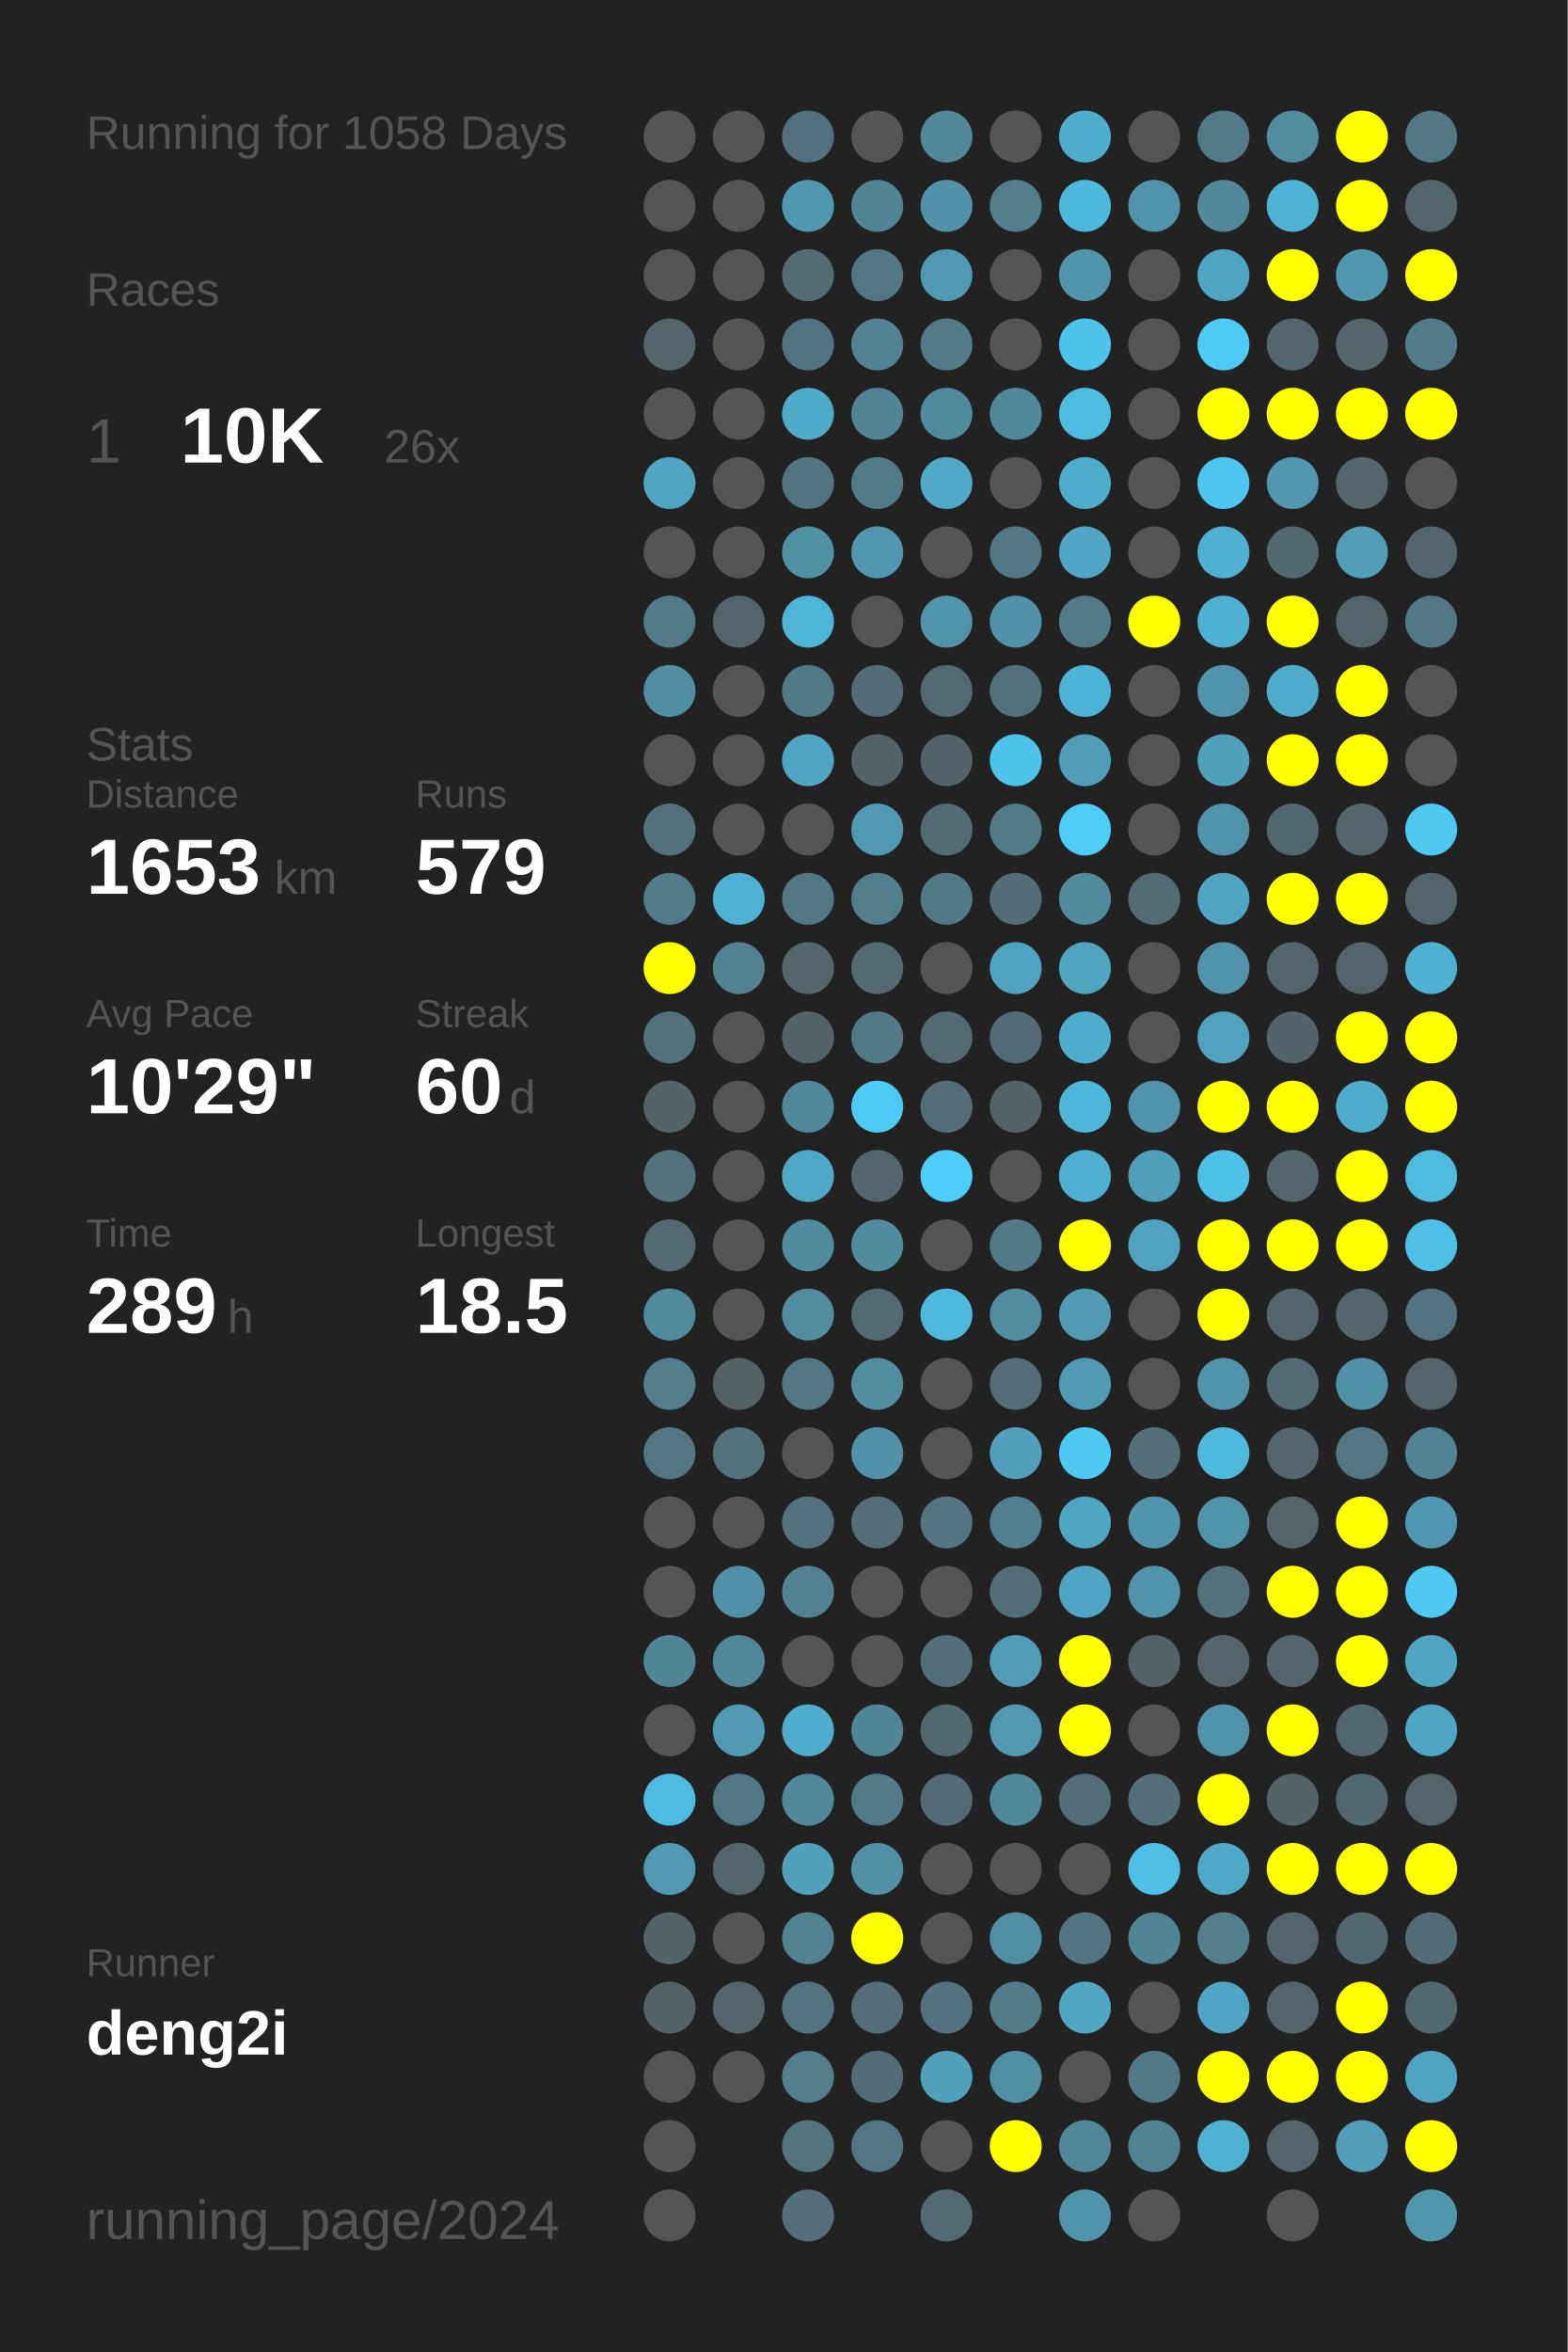
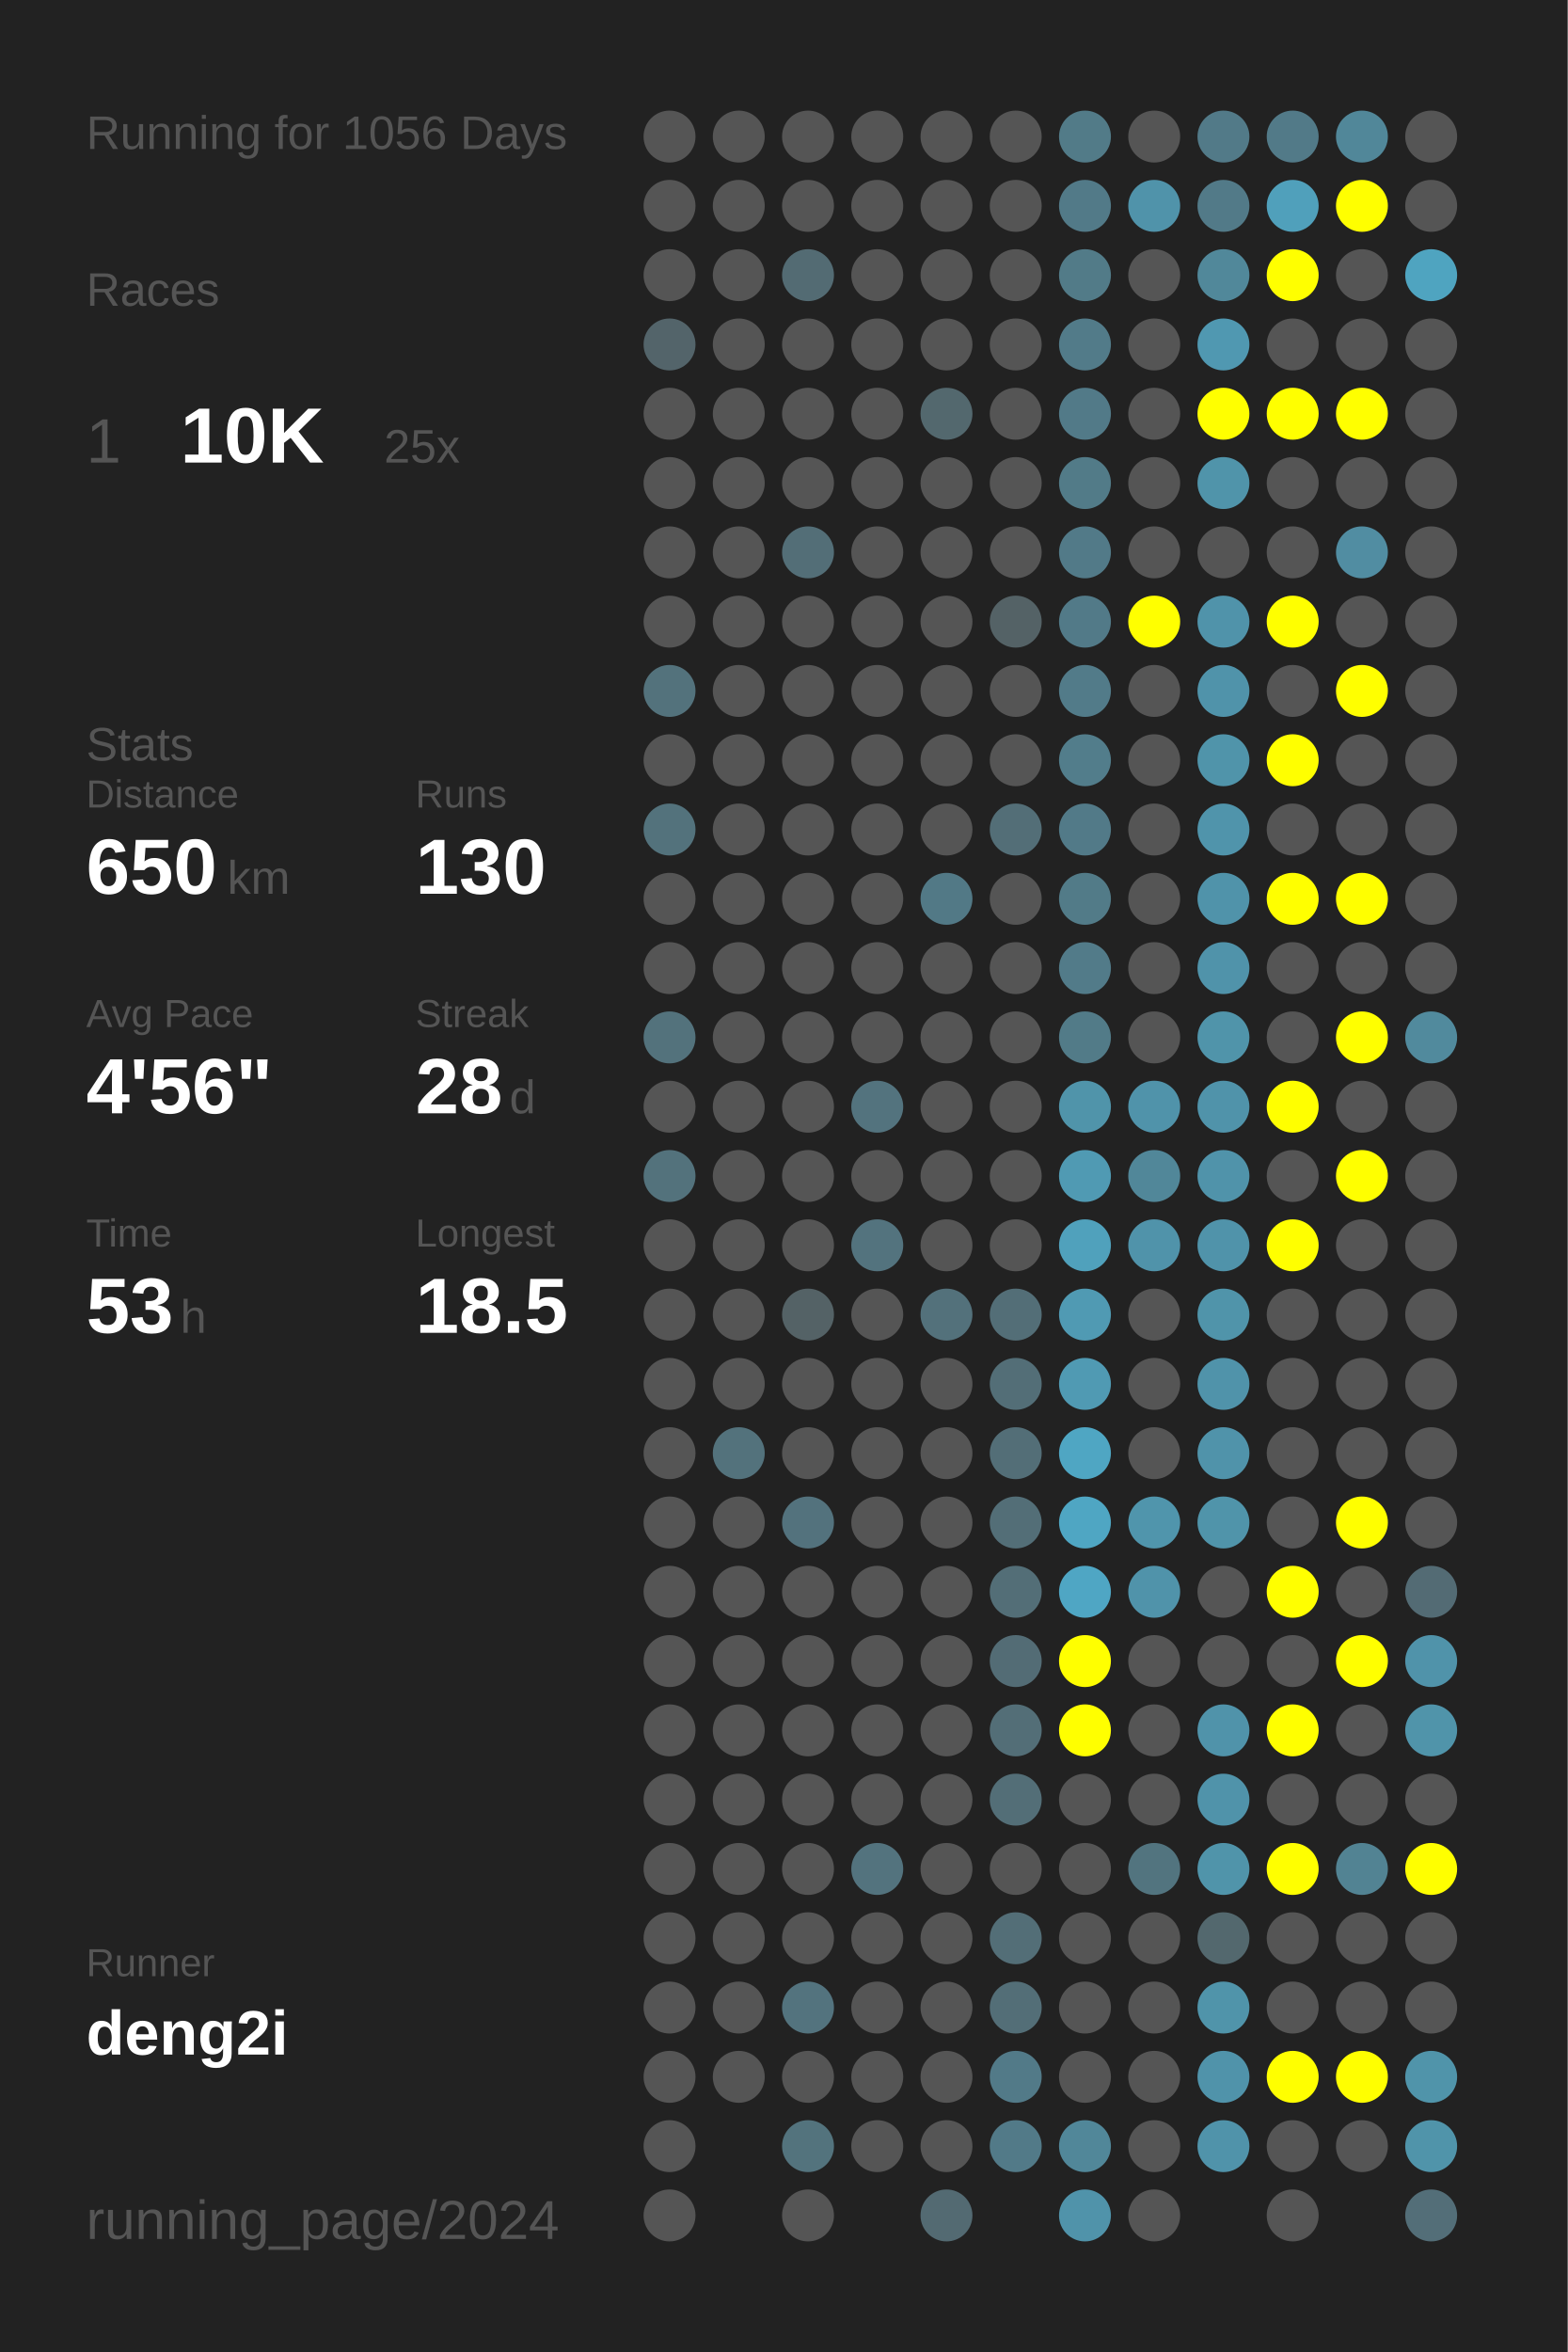
<svg xmlns="http://www.w3.org/2000/svg" baseProfile="full" height="300mm" version="1.1" viewBox="0,0,200,300" width="200mm">
  <defs />
  <rect fill="#222222" height="300" width="200" x="0" y="0" />
-   <text fill="#555555" style="font-size:6px; font-family:Arial;" x="11" y="19">Running for 1058 Days</text>
+   <text fill="#555555" style="font-size:6px; font-family:Arial;" x="11" y="19">Running for 1056 Days</text>
  <text fill="#555555" style="font-size:6px; font-family:Arial;" x="11" y="39">Races</text>
  <text fill="#555555" style="font-size:8px; font-family:Arial;" x="11" y="59">1</text>
  <text fill="#FFFFFF" style="font-size:10px; font-family:Arial; font-weight:bold;" x="23" y="59">10K</text>
-   <text fill="#555555" style="font-size:6px; font-family:Arial;" x="49" y="59">26x</text>
+   <text fill="#555555" style="font-size:6px; font-family:Arial;" x="49" y="59">25x</text>
  <text fill="#555555" style="font-size:6px; font-family:Arial;" x="11" y="97">Stats</text>
  <text fill="#555555" style="font-size:5px; font-family:Arial;" x="11" y="103">Distance</text>
-   <text fill="#FFFFFF" style="font-size:10px; font-family:Arial; font-weight:bold;" x="11" y="114">1653</text>
-   <text fill="#555555" style="font-size:6px; font-family:Arial;" x="35" y="114">km</text>
+   <text fill="#FFFFFF" style="font-size:10px; font-family:Arial; font-weight:bold;" x="11" y="114">650</text>
+   <text fill="#555555" style="font-size:6px; font-family:Arial;" x="29" y="114">km</text>
  <text fill="#555555" style="font-size:5px; font-family:Arial;" x="53" y="103">Runs</text>
-   <text fill="#FFFFFF" style="font-size:10px; font-family:Arial; font-weight:bold;" x="53" y="114">579</text>
+   <text fill="#FFFFFF" style="font-size:10px; font-family:Arial; font-weight:bold;" x="53" y="114">130</text>
  <text fill="#555555" style="font-size:5px; font-family:Arial;" x="11" y="131">Avg Pace</text>
-   <text fill="#FFFFFF" style="font-size:10px; font-family:Arial; font-weight:bold;" x="11" y="142">10'29"</text>
+   <text fill="#FFFFFF" style="font-size:10px; font-family:Arial; font-weight:bold;" x="11" y="142">4'56"</text>
  <text fill="#555555" style="font-size:5px; font-family:Arial;" x="53" y="131">Streak</text>
-   <text fill="#FFFFFF" style="font-size:10px; font-family:Arial; font-weight:bold;" x="53" y="142">60</text>
+   <text fill="#FFFFFF" style="font-size:10px; font-family:Arial; font-weight:bold;" x="53" y="142">28</text>
  <text fill="#555555" style="font-size:6px; font-family:Arial;" x="65" y="142">d</text>
  <text fill="#555555" style="font-size:5px; font-family:Arial;" x="11" y="159">Time</text>
-   <text fill="#FFFFFF" style="font-size:10px; font-family:Arial; font-weight:bold;" x="11" y="170">289</text>
-   <text fill="#555555" style="font-size:6px; font-family:Arial;" x="29" y="170">h</text>
+   <text fill="#FFFFFF" style="font-size:10px; font-family:Arial; font-weight:bold;" x="11" y="170">53</text>
+   <text fill="#555555" style="font-size:6px; font-family:Arial;" x="23" y="170">h</text>
  <text fill="#555555" style="font-size:5px; font-family:Arial;" x="53" y="159">Longest</text>
  <text fill="#FFFFFF" style="font-size:10px; font-family:Arial; font-weight:bold;" x="53" y="170">18.5</text>
  <text fill="#555555" style="font-size:5px; font-family:Arial;" x="11" y="252.065">Runner</text>
  <text fill="#FFFFFF" style="font-size:8px; font-family:Arial; font-weight:bold;" x="11" y="262.065">deng2i</text>
  <text fill="#555555" style="font-size:7px; font-family:Arial;" x="11" y="285.581">running_page/2024</text>
  <circle cx="85.417" cy="17.419" fill="#555555" r="3.312" />
  <circle cx="85.417" cy="26.258" fill="#555555" r="3.312" />
  <circle cx="85.417" cy="35.097" fill="#555555" r="3.312" />
  <circle cx="85.417" cy="43.935" fill="#53646a" r="3.312" />
  <circle cx="85.417" cy="52.774" fill="#555555" r="3.312" />
-   <circle cx="85.417" cy="61.613" fill="#4fa5c2" r="3.312" />
+   <circle cx="85.417" cy="61.613" fill="#555555" r="3.312" />
  <circle cx="85.417" cy="70.452" fill="#555555" r="3.312" />
-   <circle cx="85.417" cy="79.29" fill="#527a88" r="3.312" />
-   <circle cx="85.417" cy="88.129" fill="#518ea3" r="3.312" />
+   <circle cx="85.417" cy="79.29" fill="#555555" r="3.312" />
+   <circle cx="85.417" cy="88.129" fill="#53727c" r="3.312" />
  <circle cx="85.417" cy="96.968" fill="#555555" r="3.312" />
  <circle cx="85.417" cy="105.806" fill="#53727c" r="3.312" />
-   <circle cx="85.417" cy="114.645" fill="#527c8a" r="3.312" />
-   <circle cx="85.417" cy="123.484" fill="#FFFF00" r="3.312" />
+   <circle cx="85.417" cy="114.645" fill="#555555" r="3.312" />
+   <circle cx="85.417" cy="123.484" fill="#555555" r="3.312" />
  <circle cx="85.417" cy="132.323" fill="#53727c" r="3.312" />
-   <circle cx="85.417" cy="141.161" fill="#546368" r="3.312" />
+   <circle cx="85.417" cy="141.161" fill="#555555" r="3.312" />
  <circle cx="85.417" cy="150" fill="#53727c" r="3.312" />
-   <circle cx="85.417" cy="158.839" fill="#536a71" r="3.312" />
-   <circle cx="85.417" cy="167.677" fill="#518a9d" r="3.312" />
-   <circle cx="85.417" cy="176.516" fill="#527d8c" r="3.312" />
-   <circle cx="85.417" cy="185.355" fill="#527682" r="3.312" />
+   <circle cx="85.417" cy="158.839" fill="#555555" r="3.312" />
+   <circle cx="85.417" cy="167.677" fill="#555555" r="3.312" />
+   <circle cx="85.417" cy="176.516" fill="#555555" r="3.312" />
+   <circle cx="85.417" cy="185.355" fill="#555555" r="3.312" />
  <circle cx="85.417" cy="194.194" fill="#555555" r="3.312" />
  <circle cx="85.417" cy="203.032" fill="#555555" r="3.312" />
-   <circle cx="85.417" cy="211.871" fill="#518697" r="3.312" />
+   <circle cx="85.417" cy="211.871" fill="#555555" r="3.312" />
  <circle cx="85.417" cy="220.71" fill="#555555" r="3.312" />
-   <circle cx="85.417" cy="229.548" fill="#4ebce2" r="3.312" />
-   <circle cx="85.417" cy="238.387" fill="#5099b2" r="3.312" />
-   <circle cx="85.417" cy="247.226" fill="#546368" r="3.312" />
-   <circle cx="85.417" cy="256.065" fill="#546368" r="3.312" />
+   <circle cx="85.417" cy="229.548" fill="#555555" r="3.312" />
+   <circle cx="85.417" cy="238.387" fill="#555555" r="3.312" />
+   <circle cx="85.417" cy="247.226" fill="#555555" r="3.312" />
+   <circle cx="85.417" cy="256.065" fill="#555555" r="3.312" />
  <circle cx="85.417" cy="264.903" fill="#555555" r="3.312" />
  <circle cx="85.417" cy="273.742" fill="#555555" r="3.312" />
  <circle cx="85.417" cy="282.581" fill="#555555" r="3.312" />
  <circle cx="94.25" cy="17.419" fill="#555555" r="3.312" />
  <circle cx="94.25" cy="26.258" fill="#555555" r="3.312" />
  <circle cx="94.25" cy="35.097" fill="#555555" r="3.312" />
  <circle cx="94.25" cy="43.935" fill="#555555" r="3.312" />
  <circle cx="94.25" cy="52.774" fill="#555555" r="3.312" />
  <circle cx="94.25" cy="61.613" fill="#555555" r="3.312" />
  <circle cx="94.25" cy="70.452" fill="#555555" r="3.312" />
-   <circle cx="94.25" cy="79.29" fill="#53656b" r="3.312" />
+   <circle cx="94.25" cy="79.29" fill="#555555" r="3.312" />
  <circle cx="94.25" cy="88.129" fill="#555555" r="3.312" />
  <circle cx="94.25" cy="96.968" fill="#555555" r="3.312" />
  <circle cx="94.25" cy="105.806" fill="#555555" r="3.312" />
-   <circle cx="94.25" cy="114.645" fill="#4fb2d4" r="3.312" />
-   <circle cx="94.25" cy="123.484" fill="#528292" r="3.312" />
+   <circle cx="94.25" cy="114.645" fill="#555555" r="3.312" />
+   <circle cx="94.25" cy="123.484" fill="#555555" r="3.312" />
  <circle cx="94.25" cy="132.323" fill="#555555" r="3.312" />
  <circle cx="94.25" cy="141.161" fill="#555555" r="3.312" />
  <circle cx="94.25" cy="150" fill="#555555" r="3.312" />
  <circle cx="94.25" cy="158.839" fill="#555555" r="3.312" />
  <circle cx="94.25" cy="167.677" fill="#555555" r="3.312" />
-   <circle cx="94.25" cy="176.516" fill="#546266" r="3.312" />
+   <circle cx="94.25" cy="176.516" fill="#555555" r="3.312" />
  <circle cx="94.25" cy="185.355" fill="#53727c" r="3.312" />
  <circle cx="94.25" cy="194.194" fill="#555555" r="3.312" />
-   <circle cx="94.25" cy="203.032" fill="#5191a7" r="3.312" />
-   <circle cx="94.25" cy="211.871" fill="#51879a" r="3.312" />
-   <circle cx="94.25" cy="220.71" fill="#509ab3" r="3.312" />
-   <circle cx="94.25" cy="229.548" fill="#527885" r="3.312" />
-   <circle cx="94.25" cy="238.387" fill="#53666c" r="3.312" />
+   <circle cx="94.25" cy="203.032" fill="#555555" r="3.312" />
+   <circle cx="94.25" cy="211.871" fill="#555555" r="3.312" />
+   <circle cx="94.25" cy="220.71" fill="#555555" r="3.312" />
+   <circle cx="94.25" cy="229.548" fill="#555555" r="3.312" />
+   <circle cx="94.25" cy="238.387" fill="#555555" r="3.312" />
  <circle cx="94.25" cy="247.226" fill="#555555" r="3.312" />
-   <circle cx="94.25" cy="256.065" fill="#53656b" r="3.312" />
+   <circle cx="94.25" cy="256.065" fill="#555555" r="3.312" />
  <circle cx="94.25" cy="264.903" fill="#555555" r="3.312" />
-   <circle cx="103.083" cy="17.419" fill="#53717c" r="3.312" />
-   <circle cx="103.083" cy="26.258" fill="#5098b0" r="3.312" />
+   <circle cx="103.083" cy="17.419" fill="#555555" r="3.312" />
+   <circle cx="103.083" cy="26.258" fill="#555555" r="3.312" />
  <circle cx="103.083" cy="35.097" fill="#536b73" r="3.312" />
-   <circle cx="103.083" cy="43.935" fill="#527480" r="3.312" />
-   <circle cx="103.083" cy="52.774" fill="#4fabca" r="3.312" />
-   <circle cx="103.083" cy="61.613" fill="#527580" r="3.312" />
-   <circle cx="103.083" cy="70.452" fill="#5191a6" r="3.312" />
-   <circle cx="103.083" cy="79.29" fill="#4eb5d7" r="3.312" />
-   <circle cx="103.083" cy="88.129" fill="#527986" r="3.312" />
-   <circle cx="103.083" cy="96.968" fill="#4fa5c2" r="3.312" />
+   <circle cx="103.083" cy="43.935" fill="#555555" r="3.312" />
+   <circle cx="103.083" cy="52.774" fill="#555555" r="3.312" />
+   <circle cx="103.083" cy="61.613" fill="#555555" r="3.312" />
+   <circle cx="103.083" cy="70.452" fill="#536e77" r="3.312" />
+   <circle cx="103.083" cy="79.29" fill="#555555" r="3.312" />
+   <circle cx="103.083" cy="88.129" fill="#555555" r="3.312" />
+   <circle cx="103.083" cy="96.968" fill="#555555" r="3.312" />
  <circle cx="103.083" cy="105.806" fill="#555555" r="3.312" />
-   <circle cx="103.083" cy="114.645" fill="#527884" r="3.312" />
-   <circle cx="103.083" cy="123.484" fill="#53666c" r="3.312" />
-   <circle cx="103.083" cy="132.323" fill="#546368" r="3.312" />
-   <circle cx="103.083" cy="141.161" fill="#51889a" r="3.312" />
-   <circle cx="103.083" cy="150" fill="#4fa8c6" r="3.312" />
-   <circle cx="103.083" cy="158.839" fill="#518b9f" r="3.312" />
-   <circle cx="103.083" cy="167.677" fill="#518ca0" r="3.312" />
-   <circle cx="103.083" cy="176.516" fill="#527885" r="3.312" />
+   <circle cx="103.083" cy="114.645" fill="#555555" r="3.312" />
+   <circle cx="103.083" cy="123.484" fill="#555555" r="3.312" />
+   <circle cx="103.083" cy="132.323" fill="#555555" r="3.312" />
+   <circle cx="103.083" cy="141.161" fill="#555555" r="3.312" />
+   <circle cx="103.083" cy="150" fill="#555555" r="3.312" />
+   <circle cx="103.083" cy="158.839" fill="#555555" r="3.312" />
+   <circle cx="103.083" cy="167.677" fill="#546266" r="3.312" />
+   <circle cx="103.083" cy="176.516" fill="#555555" r="3.312" />
  <circle cx="103.083" cy="185.355" fill="#555555" r="3.312" />
  <circle cx="103.083" cy="194.194" fill="#53727d" r="3.312" />
-   <circle cx="103.083" cy="203.032" fill="#528292" r="3.312" />
+   <circle cx="103.083" cy="203.032" fill="#555555" r="3.312" />
  <circle cx="103.083" cy="211.871" fill="#555555" r="3.312" />
-   <circle cx="103.083" cy="220.71" fill="#4fadcd" r="3.312" />
-   <circle cx="103.083" cy="229.548" fill="#51889a" r="3.312" />
-   <circle cx="103.083" cy="238.387" fill="#50a1bc" r="3.312" />
-   <circle cx="103.083" cy="247.226" fill="#528191" r="3.312" />
+   <circle cx="103.083" cy="220.71" fill="#555555" r="3.312" />
+   <circle cx="103.083" cy="229.548" fill="#555555" r="3.312" />
+   <circle cx="103.083" cy="238.387" fill="#555555" r="3.312" />
+   <circle cx="103.083" cy="247.226" fill="#555555" r="3.312" />
  <circle cx="103.083" cy="256.065" fill="#53737e" r="3.312" />
-   <circle cx="103.083" cy="264.903" fill="#527e8d" r="3.312" />
+   <circle cx="103.083" cy="264.903" fill="#555555" r="3.312" />
  <circle cx="103.083" cy="273.742" fill="#53737d" r="3.312" />
-   <circle cx="103.083" cy="282.581" fill="#53707a" r="3.312" />
+   <circle cx="103.083" cy="282.581" fill="#555555" r="3.312" />
  <circle cx="111.917" cy="17.419" fill="#555555" r="3.312" />
-   <circle cx="111.917" cy="26.258" fill="#518495" r="3.312" />
-   <circle cx="111.917" cy="35.097" fill="#527784" r="3.312" />
-   <circle cx="111.917" cy="43.935" fill="#528293" r="3.312" />
-   <circle cx="111.917" cy="52.774" fill="#518495" r="3.312" />
-   <circle cx="111.917" cy="61.613" fill="#527b88" r="3.312" />
-   <circle cx="111.917" cy="70.452" fill="#5097af" r="3.312" />
+   <circle cx="111.917" cy="26.258" fill="#555555" r="3.312" />
+   <circle cx="111.917" cy="35.097" fill="#555555" r="3.312" />
+   <circle cx="111.917" cy="43.935" fill="#555555" r="3.312" />
+   <circle cx="111.917" cy="52.774" fill="#555555" r="3.312" />
+   <circle cx="111.917" cy="61.613" fill="#555555" r="3.312" />
+   <circle cx="111.917" cy="70.452" fill="#555555" r="3.312" />
  <circle cx="111.917" cy="79.29" fill="#555555" r="3.312" />
-   <circle cx="111.917" cy="88.129" fill="#536c75" r="3.312" />
-   <circle cx="111.917" cy="96.968" fill="#546368" r="3.312" />
-   <circle cx="111.917" cy="105.806" fill="#5099b2" r="3.312" />
-   <circle cx="111.917" cy="114.645" fill="#527d8c" r="3.312" />
-   <circle cx="111.917" cy="123.484" fill="#536a71" r="3.312" />
-   <circle cx="111.917" cy="132.323" fill="#527986" r="3.312" />
-   <circle cx="111.917" cy="141.161" fill="#4dcaf5" r="3.312" />
-   <circle cx="111.917" cy="150" fill="#53666d" r="3.312" />
-   <circle cx="111.917" cy="158.839" fill="#518b9f" r="3.312" />
-   <circle cx="111.917" cy="167.677" fill="#536a72" r="3.312" />
-   <circle cx="111.917" cy="176.516" fill="#518ea2" r="3.312" />
-   <circle cx="111.917" cy="185.355" fill="#5192a8" r="3.312" />
-   <circle cx="111.917" cy="194.194" fill="#536e77" r="3.312" />
+   <circle cx="111.917" cy="88.129" fill="#555555" r="3.312" />
+   <circle cx="111.917" cy="96.968" fill="#555555" r="3.312" />
+   <circle cx="111.917" cy="105.806" fill="#555555" r="3.312" />
+   <circle cx="111.917" cy="114.645" fill="#555555" r="3.312" />
+   <circle cx="111.917" cy="123.484" fill="#555555" r="3.312" />
+   <circle cx="111.917" cy="132.323" fill="#555555" r="3.312" />
+   <circle cx="111.917" cy="141.161" fill="#53737e" r="3.312" />
+   <circle cx="111.917" cy="150" fill="#555555" r="3.312" />
+   <circle cx="111.917" cy="158.839" fill="#53737e" r="3.312" />
+   <circle cx="111.917" cy="167.677" fill="#555555" r="3.312" />
+   <circle cx="111.917" cy="176.516" fill="#555555" r="3.312" />
+   <circle cx="111.917" cy="185.355" fill="#555555" r="3.312" />
+   <circle cx="111.917" cy="194.194" fill="#555555" r="3.312" />
  <circle cx="111.917" cy="203.032" fill="#555555" r="3.312" />
  <circle cx="111.917" cy="211.871" fill="#555555" r="3.312" />
-   <circle cx="111.917" cy="220.71" fill="#518698" r="3.312" />
-   <circle cx="111.917" cy="229.548" fill="#527a88" r="3.312" />
-   <circle cx="111.917" cy="238.387" fill="#5190a5" r="3.312" />
-   <circle cx="111.917" cy="247.226" fill="#FFFF00" r="3.312" />
-   <circle cx="111.917" cy="256.065" fill="#536e77" r="3.312" />
-   <circle cx="111.917" cy="264.903" fill="#536d76" r="3.312" />
-   <circle cx="111.917" cy="273.742" fill="#527683" r="3.312" />
-   <circle cx="120.75" cy="17.419" fill="#518799" r="3.312" />
-   <circle cx="120.75" cy="26.258" fill="#5192a8" r="3.312" />
-   <circle cx="120.75" cy="35.097" fill="#5099b2" r="3.312" />
-   <circle cx="120.75" cy="43.935" fill="#527a87" r="3.312" />
-   <circle cx="120.75" cy="52.774" fill="#518a9d" r="3.312" />
-   <circle cx="120.75" cy="61.613" fill="#4fa9c7" r="3.312" />
+   <circle cx="111.917" cy="220.71" fill="#555555" r="3.312" />
+   <circle cx="111.917" cy="229.548" fill="#555555" r="3.312" />
+   <circle cx="111.917" cy="238.387" fill="#53737e" r="3.312" />
+   <circle cx="111.917" cy="247.226" fill="#555555" r="3.312" />
+   <circle cx="111.917" cy="256.065" fill="#555555" r="3.312" />
+   <circle cx="111.917" cy="264.903" fill="#555555" r="3.312" />
+   <circle cx="111.917" cy="273.742" fill="#555555" r="3.312" />
+   <circle cx="120.75" cy="17.419" fill="#555555" r="3.312" />
+   <circle cx="120.75" cy="26.258" fill="#555555" r="3.312" />
+   <circle cx="120.75" cy="35.097" fill="#555555" r="3.312" />
+   <circle cx="120.75" cy="43.935" fill="#555555" r="3.312" />
+   <circle cx="120.75" cy="52.774" fill="#53686e" r="3.312" />
+   <circle cx="120.75" cy="61.613" fill="#555555" r="3.312" />
  <circle cx="120.75" cy="70.452" fill="#555555" r="3.312" />
-   <circle cx="120.75" cy="79.29" fill="#5094aa" r="3.312" />
-   <circle cx="120.75" cy="88.129" fill="#536a72" r="3.312" />
-   <circle cx="120.75" cy="96.968" fill="#546369" r="3.312" />
-   <circle cx="120.75" cy="105.806" fill="#536c74" r="3.312" />
+   <circle cx="120.75" cy="79.29" fill="#555555" r="3.312" />
+   <circle cx="120.75" cy="88.129" fill="#555555" r="3.312" />
+   <circle cx="120.75" cy="96.968" fill="#555555" r="3.312" />
+   <circle cx="120.75" cy="105.806" fill="#555555" r="3.312" />
  <circle cx="120.75" cy="114.645" fill="#527986" r="3.312" />
  <circle cx="120.75" cy="123.484" fill="#555555" r="3.312" />
-   <circle cx="120.75" cy="132.323" fill="#536a72" r="3.312" />
-   <circle cx="120.75" cy="141.161" fill="#536e77" r="3.312" />
-   <circle cx="120.75" cy="150" fill="#4dcdf9" r="3.312" />
+   <circle cx="120.75" cy="132.323" fill="#555555" r="3.312" />
+   <circle cx="120.75" cy="141.161" fill="#555555" r="3.312" />
+   <circle cx="120.75" cy="150" fill="#555555" r="3.312" />
  <circle cx="120.75" cy="158.839" fill="#555555" r="3.312" />
-   <circle cx="120.75" cy="167.677" fill="#4eb9dd" r="3.312" />
+   <circle cx="120.75" cy="167.677" fill="#53717b" r="3.312" />
  <circle cx="120.75" cy="176.516" fill="#555555" r="3.312" />
  <circle cx="120.75" cy="185.355" fill="#555555" r="3.312" />
-   <circle cx="120.75" cy="194.194" fill="#527580" r="3.312" />
+   <circle cx="120.75" cy="194.194" fill="#555555" r="3.312" />
  <circle cx="120.75" cy="203.032" fill="#555555" r="3.312" />
-   <circle cx="120.75" cy="211.871" fill="#53707a" r="3.312" />
-   <circle cx="120.75" cy="220.71" fill="#536970" r="3.312" />
-   <circle cx="120.75" cy="229.548" fill="#536b74" r="3.312" />
+   <circle cx="120.75" cy="211.871" fill="#555555" r="3.312" />
+   <circle cx="120.75" cy="220.71" fill="#555555" r="3.312" />
+   <circle cx="120.75" cy="229.548" fill="#555555" r="3.312" />
  <circle cx="120.75" cy="238.387" fill="#555555" r="3.312" />
  <circle cx="120.75" cy="247.226" fill="#555555" r="3.312" />
-   <circle cx="120.75" cy="256.065" fill="#53727d" r="3.312" />
-   <circle cx="120.75" cy="264.903" fill="#50a1bc" r="3.312" />
+   <circle cx="120.75" cy="256.065" fill="#555555" r="3.312" />
+   <circle cx="120.75" cy="264.903" fill="#555555" r="3.312" />
  <circle cx="120.75" cy="273.742" fill="#555555" r="3.312" />
  <circle cx="120.75" cy="282.581" fill="#536a72" r="3.312" />
  <circle cx="129.583" cy="17.419" fill="#555555" r="3.312" />
-   <circle cx="129.583" cy="26.258" fill="#527e8d" r="3.312" />
+   <circle cx="129.583" cy="26.258" fill="#555555" r="3.312" />
  <circle cx="129.583" cy="35.097" fill="#555555" r="3.312" />
  <circle cx="129.583" cy="43.935" fill="#555555" r="3.312" />
-   <circle cx="129.583" cy="52.774" fill="#51899b" r="3.312" />
+   <circle cx="129.583" cy="52.774" fill="#555555" r="3.312" />
  <circle cx="129.583" cy="61.613" fill="#555555" r="3.312" />
-   <circle cx="129.583" cy="70.452" fill="#527885" r="3.312" />
-   <circle cx="129.583" cy="79.29" fill="#5192a8" r="3.312" />
-   <circle cx="129.583" cy="88.129" fill="#53717b" r="3.312" />
-   <circle cx="129.583" cy="96.968" fill="#4dc3eb" r="3.312" />
-   <circle cx="129.583" cy="105.806" fill="#527b88" r="3.312" />
-   <circle cx="129.583" cy="114.645" fill="#536c75" r="3.312" />
-   <circle cx="129.583" cy="123.484" fill="#4fa3c0" r="3.312" />
-   <circle cx="129.583" cy="132.323" fill="#536d76" r="3.312" />
-   <circle cx="129.583" cy="141.161" fill="#546267" r="3.312" />
+   <circle cx="129.583" cy="70.452" fill="#555555" r="3.312" />
+   <circle cx="129.583" cy="79.29" fill="#546266" r="3.312" />
+   <circle cx="129.583" cy="88.129" fill="#555555" r="3.312" />
+   <circle cx="129.583" cy="96.968" fill="#555555" r="3.312" />
+   <circle cx="129.583" cy="105.806" fill="#536e77" r="3.312" />
+   <circle cx="129.583" cy="114.645" fill="#555555" r="3.312" />
+   <circle cx="129.583" cy="123.484" fill="#555555" r="3.312" />
+   <circle cx="129.583" cy="132.323" fill="#555555" r="3.312" />
+   <circle cx="129.583" cy="141.161" fill="#555555" r="3.312" />
  <circle cx="129.583" cy="150" fill="#555555" r="3.312" />
-   <circle cx="129.583" cy="158.839" fill="#527986" r="3.312" />
-   <circle cx="129.583" cy="167.677" fill="#518ca0" r="3.312" />
+   <circle cx="129.583" cy="158.839" fill="#555555" r="3.312" />
+   <circle cx="129.583" cy="167.677" fill="#536e77" r="3.312" />
  <circle cx="129.583" cy="176.516" fill="#536e77" r="3.312" />
-   <circle cx="129.583" cy="185.355" fill="#50a0bb" r="3.312" />
-   <circle cx="129.583" cy="194.194" fill="#527f8f" r="3.312" />
+   <circle cx="129.583" cy="185.355" fill="#536e77" r="3.312" />
+   <circle cx="129.583" cy="194.194" fill="#536e77" r="3.312" />
  <circle cx="129.583" cy="203.032" fill="#536e77" r="3.312" />
-   <circle cx="129.583" cy="211.871" fill="#509cb6" r="3.312" />
-   <circle cx="129.583" cy="220.71" fill="#5099b1" r="3.312" />
-   <circle cx="129.583" cy="229.548" fill="#51899c" r="3.312" />
+   <circle cx="129.583" cy="211.871" fill="#536c75" r="3.312" />
+   <circle cx="129.583" cy="220.71" fill="#536e77" r="3.312" />
+   <circle cx="129.583" cy="229.548" fill="#536e77" r="3.312" />
  <circle cx="129.583" cy="238.387" fill="#555555" r="3.312" />
-   <circle cx="129.583" cy="247.226" fill="#518fa4" r="3.312" />
-   <circle cx="129.583" cy="256.065" fill="#527c8a" r="3.312" />
-   <circle cx="129.583" cy="264.903" fill="#518fa5" r="3.312" />
-   <circle cx="129.583" cy="273.742" fill="#FFFF00" r="3.312" />
-   <circle cx="138.417" cy="17.419" fill="#4fadcd" r="3.312" />
-   <circle cx="138.417" cy="26.258" fill="#4eb8dc" r="3.312" />
-   <circle cx="138.417" cy="35.097" fill="#5095ac" r="3.312" />
-   <circle cx="138.417" cy="43.935" fill="#4dc4ec" r="3.312" />
-   <circle cx="138.417" cy="52.774" fill="#4ebbe0" r="3.312" />
-   <circle cx="138.417" cy="61.613" fill="#4fadcc" r="3.312" />
-   <circle cx="138.417" cy="70.452" fill="#4fa7c5" r="3.312" />
+   <circle cx="129.583" cy="247.226" fill="#536e77" r="3.312" />
+   <circle cx="129.583" cy="256.065" fill="#536e77" r="3.312" />
+   <circle cx="129.583" cy="264.903" fill="#527a88" r="3.312" />
+   <circle cx="129.583" cy="273.742" fill="#527a88" r="3.312" />
+   <circle cx="138.417" cy="17.419" fill="#527b88" r="3.312" />
+   <circle cx="138.417" cy="26.258" fill="#527a88" r="3.312" />
+   <circle cx="138.417" cy="35.097" fill="#527b88" r="3.312" />
+   <circle cx="138.417" cy="43.935" fill="#527b89" r="3.312" />
+   <circle cx="138.417" cy="52.774" fill="#527a88" r="3.312" />
+   <circle cx="138.417" cy="61.613" fill="#527b88" r="3.312" />
+   <circle cx="138.417" cy="70.452" fill="#527a88" r="3.312" />
  <circle cx="138.417" cy="79.29" fill="#527a88" r="3.312" />
-   <circle cx="138.417" cy="88.129" fill="#4eb4d7" r="3.312" />
-   <circle cx="138.417" cy="96.968" fill="#509db7" r="3.312" />
-   <circle cx="138.417" cy="105.806" fill="#4dcdf8" r="3.312" />
-   <circle cx="138.417" cy="114.645" fill="#518b9e" r="3.312" />
-   <circle cx="138.417" cy="123.484" fill="#4fa4c0" r="3.312" />
-   <circle cx="138.417" cy="132.323" fill="#4faece" r="3.312" />
-   <circle cx="138.417" cy="141.161" fill="#4eb6d9" r="3.312" />
-   <circle cx="138.417" cy="150" fill="#4fb0d1" r="3.312" />
-   <circle cx="138.417" cy="158.839" fill="#FFFF00" r="3.312" />
+   <circle cx="138.417" cy="88.129" fill="#527b89" r="3.312" />
+   <circle cx="138.417" cy="96.968" fill="#527d8b" r="3.312" />
+   <circle cx="138.417" cy="105.806" fill="#527a88" r="3.312" />
+   <circle cx="138.417" cy="114.645" fill="#527b88" r="3.312" />
+   <circle cx="138.417" cy="123.484" fill="#527b89" r="3.312" />
+   <circle cx="138.417" cy="132.323" fill="#527b88" r="3.312" />
+   <circle cx="138.417" cy="141.161" fill="#5094aa" r="3.312" />
+   <circle cx="138.417" cy="150" fill="#509ab3" r="3.312" />
+   <circle cx="138.417" cy="158.839" fill="#50a1bc" r="3.312" />
  <circle cx="138.417" cy="167.677" fill="#509ab3" r="3.312" />
  <circle cx="138.417" cy="176.516" fill="#509ab3" r="3.312" />
-   <circle cx="138.417" cy="185.355" fill="#4dc9f3" r="3.312" />
+   <circle cx="138.417" cy="185.355" fill="#4fa6c3" r="3.312" />
  <circle cx="138.417" cy="194.194" fill="#4fa6c3" r="3.312" />
  <circle cx="138.417" cy="203.032" fill="#4fa6c4" r="3.312" />
  <circle cx="138.417" cy="211.871" fill="#FFFF00" r="3.312" />
  <circle cx="138.417" cy="220.71" fill="#FFFF00" r="3.312" />
-   <circle cx="138.417" cy="229.548" fill="#536e77" r="3.312" />
+   <circle cx="138.417" cy="229.548" fill="#555555" r="3.312" />
  <circle cx="138.417" cy="238.387" fill="#555555" r="3.312" />
-   <circle cx="138.417" cy="247.226" fill="#527581" r="3.312" />
-   <circle cx="138.417" cy="256.065" fill="#4fa7c4" r="3.312" />
+   <circle cx="138.417" cy="247.226" fill="#555555" r="3.312" />
+   <circle cx="138.417" cy="256.065" fill="#555555" r="3.312" />
  <circle cx="138.417" cy="264.903" fill="#555555" r="3.312" />
  <circle cx="138.417" cy="273.742" fill="#518799" r="3.312" />
  <circle cx="138.417" cy="282.581" fill="#5093aa" r="3.312" />
  <circle cx="147.25" cy="17.419" fill="#555555" r="3.312" />
  <circle cx="147.25" cy="26.258" fill="#5093aa" r="3.312" />
  <circle cx="147.25" cy="35.097" fill="#555555" r="3.312" />
  <circle cx="147.25" cy="43.935" fill="#555555" r="3.312" />
  <circle cx="147.25" cy="52.774" fill="#555555" r="3.312" />
  <circle cx="147.25" cy="61.613" fill="#555555" r="3.312" />
  <circle cx="147.25" cy="70.452" fill="#555555" r="3.312" />
  <circle cx="147.25" cy="79.29" fill="#FFFF00" r="3.312" />
  <circle cx="147.25" cy="88.129" fill="#555555" r="3.312" />
  <circle cx="147.25" cy="96.968" fill="#555555" r="3.312" />
  <circle cx="147.25" cy="105.806" fill="#555555" r="3.312" />
-   <circle cx="147.25" cy="114.645" fill="#536c74" r="3.312" />
+   <circle cx="147.25" cy="114.645" fill="#555555" r="3.312" />
  <circle cx="147.25" cy="123.484" fill="#555555" r="3.312" />
  <circle cx="147.25" cy="132.323" fill="#555555" r="3.312" />
  <circle cx="147.25" cy="141.161" fill="#5093aa" r="3.312" />
-   <circle cx="147.25" cy="150" fill="#509fba" r="3.312" />
-   <circle cx="147.25" cy="158.839" fill="#50a3bf" r="3.312" />
+   <circle cx="147.25" cy="150" fill="#518799" r="3.312" />
+   <circle cx="147.25" cy="158.839" fill="#5093aa" r="3.312" />
  <circle cx="147.25" cy="167.677" fill="#555555" r="3.312" />
  <circle cx="147.25" cy="176.516" fill="#555555" r="3.312" />
-   <circle cx="147.25" cy="185.355" fill="#536f78" r="3.312" />
+   <circle cx="147.25" cy="185.355" fill="#555555" r="3.312" />
  <circle cx="147.25" cy="194.194" fill="#5095ac" r="3.312" />
  <circle cx="147.25" cy="203.032" fill="#5093aa" r="3.312" />
-   <circle cx="147.25" cy="211.871" fill="#546267" r="3.312" />
+   <circle cx="147.25" cy="211.871" fill="#555555" r="3.312" />
  <circle cx="147.25" cy="220.71" fill="#555555" r="3.312" />
-   <circle cx="147.25" cy="229.548" fill="#53707a" r="3.312" />
-   <circle cx="147.25" cy="238.387" fill="#4ebfe6" r="3.312" />
-   <circle cx="147.25" cy="247.226" fill="#518495" r="3.312" />
+   <circle cx="147.25" cy="229.548" fill="#555555" r="3.312" />
+   <circle cx="147.25" cy="238.387" fill="#52747f" r="3.312" />
+   <circle cx="147.25" cy="247.226" fill="#555555" r="3.312" />
  <circle cx="147.25" cy="256.065" fill="#555555" r="3.312" />
-   <circle cx="147.25" cy="264.903" fill="#527987" r="3.312" />
-   <circle cx="147.25" cy="273.742" fill="#528393" r="3.312" />
+   <circle cx="147.25" cy="264.903" fill="#555555" r="3.312" />
+   <circle cx="147.25" cy="273.742" fill="#555555" r="3.312" />
  <circle cx="147.25" cy="282.581" fill="#555555" r="3.312" />
  <circle cx="156.083" cy="17.419" fill="#527a88" r="3.312" />
-   <circle cx="156.083" cy="26.258" fill="#51899b" r="3.312" />
-   <circle cx="156.083" cy="35.097" fill="#4fa6c3" r="3.312" />
-   <circle cx="156.083" cy="43.935" fill="#4dcaf5" r="3.312" />
+   <circle cx="156.083" cy="26.258" fill="#527a88" r="3.312" />
+   <circle cx="156.083" cy="35.097" fill="#51889a" r="3.312" />
+   <circle cx="156.083" cy="43.935" fill="#5098b1" r="3.312" />
  <circle cx="156.083" cy="52.774" fill="#FFFF00" r="3.312" />
-   <circle cx="156.083" cy="61.613" fill="#4dc7f1" r="3.312" />
-   <circle cx="156.083" cy="70.452" fill="#4fb0d1" r="3.312" />
-   <circle cx="156.083" cy="79.29" fill="#4fb1d2" r="3.312" />
+   <circle cx="156.083" cy="61.613" fill="#5094aa" r="3.312" />
+   <circle cx="156.083" cy="70.452" fill="#555555" r="3.312" />
+   <circle cx="156.083" cy="79.29" fill="#5093aa" r="3.312" />
  <circle cx="156.083" cy="88.129" fill="#5093aa" r="3.312" />
-   <circle cx="156.083" cy="96.968" fill="#50a1bc" r="3.312" />
+   <circle cx="156.083" cy="96.968" fill="#5094aa" r="3.312" />
  <circle cx="156.083" cy="105.806" fill="#5094ab" r="3.312" />
-   <circle cx="156.083" cy="114.645" fill="#4fa5c2" r="3.312" />
+   <circle cx="156.083" cy="114.645" fill="#5093aa" r="3.312" />
  <circle cx="156.083" cy="123.484" fill="#5093aa" r="3.312" />
-   <circle cx="156.083" cy="132.323" fill="#50a2be" r="3.312" />
-   <circle cx="156.083" cy="141.161" fill="#FFFF00" r="3.312" />
-   <circle cx="156.083" cy="150" fill="#4ec1e8" r="3.312" />
-   <circle cx="156.083" cy="158.839" fill="#FFFF00" r="3.312" />
-   <circle cx="156.083" cy="167.677" fill="#FFFF00" r="3.312" />
+   <circle cx="156.083" cy="132.323" fill="#5094aa" r="3.312" />
+   <circle cx="156.083" cy="141.161" fill="#5093aa" r="3.312" />
+   <circle cx="156.083" cy="150" fill="#5093aa" r="3.312" />
+   <circle cx="156.083" cy="158.839" fill="#5093aa" r="3.312" />
+   <circle cx="156.083" cy="167.677" fill="#5094aa" r="3.312" />
  <circle cx="156.083" cy="176.516" fill="#5093aa" r="3.312" />
-   <circle cx="156.083" cy="185.355" fill="#4eb9dd" r="3.312" />
+   <circle cx="156.083" cy="185.355" fill="#5093aa" r="3.312" />
  <circle cx="156.083" cy="194.194" fill="#5094aa" r="3.312" />
-   <circle cx="156.083" cy="203.032" fill="#53717b" r="3.312" />
-   <circle cx="156.083" cy="211.871" fill="#54646a" r="3.312" />
+   <circle cx="156.083" cy="203.032" fill="#555555" r="3.312" />
+   <circle cx="156.083" cy="211.871" fill="#555555" r="3.312" />
  <circle cx="156.083" cy="220.71" fill="#5093aa" r="3.312" />
-   <circle cx="156.083" cy="229.548" fill="#FFFF00" r="3.312" />
-   <circle cx="156.083" cy="238.387" fill="#4fa8c5" r="3.312" />
-   <circle cx="156.083" cy="247.226" fill="#527e8d" r="3.312" />
-   <circle cx="156.083" cy="256.065" fill="#4fa5c3" r="3.312" />
-   <circle cx="156.083" cy="264.903" fill="#FFFF00" r="3.312" />
-   <circle cx="156.083" cy="273.742" fill="#4fb2d3" r="3.312" />
-   <circle cx="164.917" cy="17.419" fill="#518c9f" r="3.312" />
-   <circle cx="164.917" cy="26.258" fill="#4eb3d4" r="3.312" />
+   <circle cx="156.083" cy="229.548" fill="#5093aa" r="3.312" />
+   <circle cx="156.083" cy="238.387" fill="#5094aa" r="3.312" />
+   <circle cx="156.083" cy="247.226" fill="#53686e" r="3.312" />
+   <circle cx="156.083" cy="256.065" fill="#5094aa" r="3.312" />
+   <circle cx="156.083" cy="264.903" fill="#5093aa" r="3.312" />
+   <circle cx="156.083" cy="273.742" fill="#5093aa" r="3.312" />
+   <circle cx="164.917" cy="17.419" fill="#527a88" r="3.312" />
+   <circle cx="164.917" cy="26.258" fill="#50a0bb" r="3.312" />
  <circle cx="164.917" cy="35.097" fill="#FFFF00" r="3.312" />
-   <circle cx="164.917" cy="43.935" fill="#53666d" r="3.312" />
+   <circle cx="164.917" cy="43.935" fill="#555555" r="3.312" />
  <circle cx="164.917" cy="52.774" fill="#FFFF00" r="3.312" />
-   <circle cx="164.917" cy="61.613" fill="#5097af" r="3.312" />
-   <circle cx="164.917" cy="70.452" fill="#53686f" r="3.312" />
+   <circle cx="164.917" cy="61.613" fill="#555555" r="3.312" />
+   <circle cx="164.917" cy="70.452" fill="#555555" r="3.312" />
  <circle cx="164.917" cy="79.29" fill="#FFFF00" r="3.312" />
-   <circle cx="164.917" cy="88.129" fill="#4faccb" r="3.312" />
+   <circle cx="164.917" cy="88.129" fill="#555555" r="3.312" />
  <circle cx="164.917" cy="96.968" fill="#FFFF00" r="3.312" />
-   <circle cx="164.917" cy="105.806" fill="#53676e" r="3.312" />
+   <circle cx="164.917" cy="105.806" fill="#555555" r="3.312" />
  <circle cx="164.917" cy="114.645" fill="#FFFF00" r="3.312" />
-   <circle cx="164.917" cy="123.484" fill="#53666d" r="3.312" />
-   <circle cx="164.917" cy="132.323" fill="#546369" r="3.312" />
+   <circle cx="164.917" cy="123.484" fill="#555555" r="3.312" />
+   <circle cx="164.917" cy="132.323" fill="#555555" r="3.312" />
  <circle cx="164.917" cy="141.161" fill="#FFFF00" r="3.312" />
-   <circle cx="164.917" cy="150" fill="#53666c" r="3.312" />
+   <circle cx="164.917" cy="150" fill="#555555" r="3.312" />
  <circle cx="164.917" cy="158.839" fill="#FFFF00" r="3.312" />
-   <circle cx="164.917" cy="167.677" fill="#53666c" r="3.312" />
-   <circle cx="164.917" cy="176.516" fill="#536b73" r="3.312" />
-   <circle cx="164.917" cy="185.355" fill="#53666d" r="3.312" />
-   <circle cx="164.917" cy="194.194" fill="#546469" r="3.312" />
+   <circle cx="164.917" cy="167.677" fill="#555555" r="3.312" />
+   <circle cx="164.917" cy="176.516" fill="#555555" r="3.312" />
+   <circle cx="164.917" cy="185.355" fill="#555555" r="3.312" />
+   <circle cx="164.917" cy="194.194" fill="#555555" r="3.312" />
  <circle cx="164.917" cy="203.032" fill="#FFFF00" r="3.312" />
-   <circle cx="164.917" cy="211.871" fill="#53666d" r="3.312" />
+   <circle cx="164.917" cy="211.871" fill="#555555" r="3.312" />
  <circle cx="164.917" cy="220.71" fill="#FFFF00" r="3.312" />
-   <circle cx="164.917" cy="229.548" fill="#546368" r="3.312" />
+   <circle cx="164.917" cy="229.548" fill="#555555" r="3.312" />
  <circle cx="164.917" cy="238.387" fill="#FFFF00" r="3.312" />
-   <circle cx="164.917" cy="247.226" fill="#53656c" r="3.312" />
-   <circle cx="164.917" cy="256.065" fill="#53656b" r="3.312" />
+   <circle cx="164.917" cy="247.226" fill="#555555" r="3.312" />
+   <circle cx="164.917" cy="256.065" fill="#555555" r="3.312" />
  <circle cx="164.917" cy="264.903" fill="#FFFF00" r="3.312" />
-   <circle cx="164.917" cy="273.742" fill="#53656b" r="3.312" />
+   <circle cx="164.917" cy="273.742" fill="#555555" r="3.312" />
  <circle cx="164.917" cy="282.581" fill="#555555" r="3.312" />
-   <circle cx="173.75" cy="17.419" fill="#FFFF00" r="3.312" />
+   <circle cx="173.75" cy="17.419" fill="#518799" r="3.312" />
  <circle cx="173.75" cy="26.258" fill="#FFFF00" r="3.312" />
-   <circle cx="173.75" cy="35.097" fill="#5098b0" r="3.312" />
-   <circle cx="173.75" cy="43.935" fill="#53676d" r="3.312" />
+   <circle cx="173.75" cy="35.097" fill="#555555" r="3.312" />
+   <circle cx="173.75" cy="43.935" fill="#555555" r="3.312" />
  <circle cx="173.75" cy="52.774" fill="#FFFF00" r="3.312" />
-   <circle cx="173.75" cy="61.613" fill="#53666c" r="3.312" />
-   <circle cx="173.75" cy="70.452" fill="#509eb8" r="3.312" />
-   <circle cx="173.75" cy="79.29" fill="#53656a" r="3.312" />
+   <circle cx="173.75" cy="61.613" fill="#555555" r="3.312" />
+   <circle cx="173.75" cy="70.452" fill="#518da2" r="3.312" />
+   <circle cx="173.75" cy="79.29" fill="#555555" r="3.312" />
  <circle cx="173.75" cy="88.129" fill="#FFFF00" r="3.312" />
-   <circle cx="173.75" cy="96.968" fill="#FFFF00" r="3.312" />
-   <circle cx="173.75" cy="105.806" fill="#53666c" r="3.312" />
+   <circle cx="173.75" cy="96.968" fill="#555555" r="3.312" />
+   <circle cx="173.75" cy="105.806" fill="#555555" r="3.312" />
  <circle cx="173.75" cy="114.645" fill="#FFFF00" r="3.312" />
-   <circle cx="173.75" cy="123.484" fill="#54646a" r="3.312" />
+   <circle cx="173.75" cy="123.484" fill="#555555" r="3.312" />
  <circle cx="173.75" cy="132.323" fill="#FFFF00" r="3.312" />
-   <circle cx="173.75" cy="141.161" fill="#4faccb" r="3.312" />
+   <circle cx="173.75" cy="141.161" fill="#555555" r="3.312" />
  <circle cx="173.75" cy="150" fill="#FFFF00" r="3.312" />
-   <circle cx="173.75" cy="158.839" fill="#FFFF00" r="3.312" />
-   <circle cx="173.75" cy="167.677" fill="#53666c" r="3.312" />
-   <circle cx="173.75" cy="176.516" fill="#5192a9" r="3.312" />
-   <circle cx="173.75" cy="185.355" fill="#527783" r="3.312" />
+   <circle cx="173.75" cy="158.839" fill="#555555" r="3.312" />
+   <circle cx="173.75" cy="167.677" fill="#555555" r="3.312" />
+   <circle cx="173.75" cy="176.516" fill="#555555" r="3.312" />
+   <circle cx="173.75" cy="185.355" fill="#555555" r="3.312" />
  <circle cx="173.75" cy="194.194" fill="#FFFF00" r="3.312" />
-   <circle cx="173.75" cy="203.032" fill="#FFFF00" r="3.312" />
+   <circle cx="173.75" cy="203.032" fill="#555555" r="3.312" />
  <circle cx="173.75" cy="211.871" fill="#FFFF00" r="3.312" />
-   <circle cx="173.75" cy="220.71" fill="#53676e" r="3.312" />
-   <circle cx="173.75" cy="229.548" fill="#53686e" r="3.312" />
-   <circle cx="173.75" cy="238.387" fill="#FFFF00" r="3.312" />
-   <circle cx="173.75" cy="247.226" fill="#53676e" r="3.312" />
-   <circle cx="173.75" cy="256.065" fill="#FFFF00" r="3.312" />
+   <circle cx="173.75" cy="220.71" fill="#555555" r="3.312" />
+   <circle cx="173.75" cy="229.548" fill="#555555" r="3.312" />
+   <circle cx="173.75" cy="238.387" fill="#528393" r="3.312" />
+   <circle cx="173.75" cy="247.226" fill="#555555" r="3.312" />
+   <circle cx="173.75" cy="256.065" fill="#555555" r="3.312" />
  <circle cx="173.75" cy="264.903" fill="#FFFF00" r="3.312" />
-   <circle cx="173.75" cy="273.742" fill="#509eb9" r="3.312" />
-   <circle cx="182.583" cy="17.419" fill="#527884" r="3.312" />
-   <circle cx="182.583" cy="26.258" fill="#53666c" r="3.312" />
-   <circle cx="182.583" cy="35.097" fill="#FFFF00" r="3.312" />
-   <circle cx="182.583" cy="43.935" fill="#527c8a" r="3.312" />
-   <circle cx="182.583" cy="52.774" fill="#FFFF00" r="3.312" />
+   <circle cx="173.75" cy="273.742" fill="#555555" r="3.312" />
+   <circle cx="182.583" cy="17.419" fill="#555555" r="3.312" />
+   <circle cx="182.583" cy="26.258" fill="#555555" r="3.312" />
+   <circle cx="182.583" cy="35.097" fill="#4fa4c0" r="3.312" />
+   <circle cx="182.583" cy="43.935" fill="#555555" r="3.312" />
+   <circle cx="182.583" cy="52.774" fill="#555555" r="3.312" />
  <circle cx="182.583" cy="61.613" fill="#555555" r="3.312" />
-   <circle cx="182.583" cy="70.452" fill="#53666d" r="3.312" />
-   <circle cx="182.583" cy="79.29" fill="#527885" r="3.312" />
+   <circle cx="182.583" cy="70.452" fill="#555555" r="3.312" />
+   <circle cx="182.583" cy="79.29" fill="#555555" r="3.312" />
  <circle cx="182.583" cy="88.129" fill="#555555" r="3.312" />
  <circle cx="182.583" cy="96.968" fill="#555555" r="3.312" />
-   <circle cx="182.583" cy="105.806" fill="#4dc9f2" r="3.312" />
-   <circle cx="182.583" cy="114.645" fill="#53656a" r="3.312" />
-   <circle cx="182.583" cy="123.484" fill="#4fb1d2" r="3.312" />
-   <circle cx="182.583" cy="132.323" fill="#FFFF00" r="3.312" />
-   <circle cx="182.583" cy="141.161" fill="#FFFF00" r="3.312" />
-   <circle cx="182.583" cy="150" fill="#4ebbdf" r="3.312" />
-   <circle cx="182.583" cy="158.839" fill="#4ec0e7" r="3.312" />
-   <circle cx="182.583" cy="167.677" fill="#53737e" r="3.312" />
-   <circle cx="182.583" cy="176.516" fill="#53656a" r="3.312" />
-   <circle cx="182.583" cy="185.355" fill="#528394" r="3.312" />
-   <circle cx="182.583" cy="194.194" fill="#5098b1" r="3.312" />
-   <circle cx="182.583" cy="203.032" fill="#4dc9f3" r="3.312" />
-   <circle cx="182.583" cy="211.871" fill="#4fa5c2" r="3.312" />
-   <circle cx="182.583" cy="220.71" fill="#4fa6c3" r="3.312" />
-   <circle cx="182.583" cy="229.548" fill="#53656b" r="3.312" />
+   <circle cx="182.583" cy="105.806" fill="#555555" r="3.312" />
+   <circle cx="182.583" cy="114.645" fill="#555555" r="3.312" />
+   <circle cx="182.583" cy="123.484" fill="#555555" r="3.312" />
+   <circle cx="182.583" cy="132.323" fill="#518a9d" r="3.312" />
+   <circle cx="182.583" cy="141.161" fill="#555555" r="3.312" />
+   <circle cx="182.583" cy="150" fill="#555555" r="3.312" />
+   <circle cx="182.583" cy="158.839" fill="#555555" r="3.312" />
+   <circle cx="182.583" cy="167.677" fill="#555555" r="3.312" />
+   <circle cx="182.583" cy="176.516" fill="#555555" r="3.312" />
+   <circle cx="182.583" cy="185.355" fill="#555555" r="3.312" />
+   <circle cx="182.583" cy="194.194" fill="#555555" r="3.312" />
+   <circle cx="182.583" cy="203.032" fill="#536b74" r="3.312" />
+   <circle cx="182.583" cy="211.871" fill="#5093aa" r="3.312" />
+   <circle cx="182.583" cy="220.71" fill="#5094aa" r="3.312" />
+   <circle cx="182.583" cy="229.548" fill="#555555" r="3.312" />
  <circle cx="182.583" cy="238.387" fill="#FFFF00" r="3.312" />
-   <circle cx="182.583" cy="247.226" fill="#536d76" r="3.312" />
-   <circle cx="182.583" cy="256.065" fill="#53686e" r="3.312" />
-   <circle cx="182.583" cy="264.903" fill="#4fa4c1" r="3.312" />
-   <circle cx="182.583" cy="273.742" fill="#FFFF00" r="3.312" />
-   <circle cx="182.583" cy="282.581" fill="#5096ad" r="3.312" />
+   <circle cx="182.583" cy="247.226" fill="#555555" r="3.312" />
+   <circle cx="182.583" cy="256.065" fill="#555555" r="3.312" />
+   <circle cx="182.583" cy="264.903" fill="#5094aa" r="3.312" />
+   <circle cx="182.583" cy="273.742" fill="#5094aa" r="3.312" />
+   <circle cx="182.583" cy="282.581" fill="#536e78" r="3.312" />
</svg>
